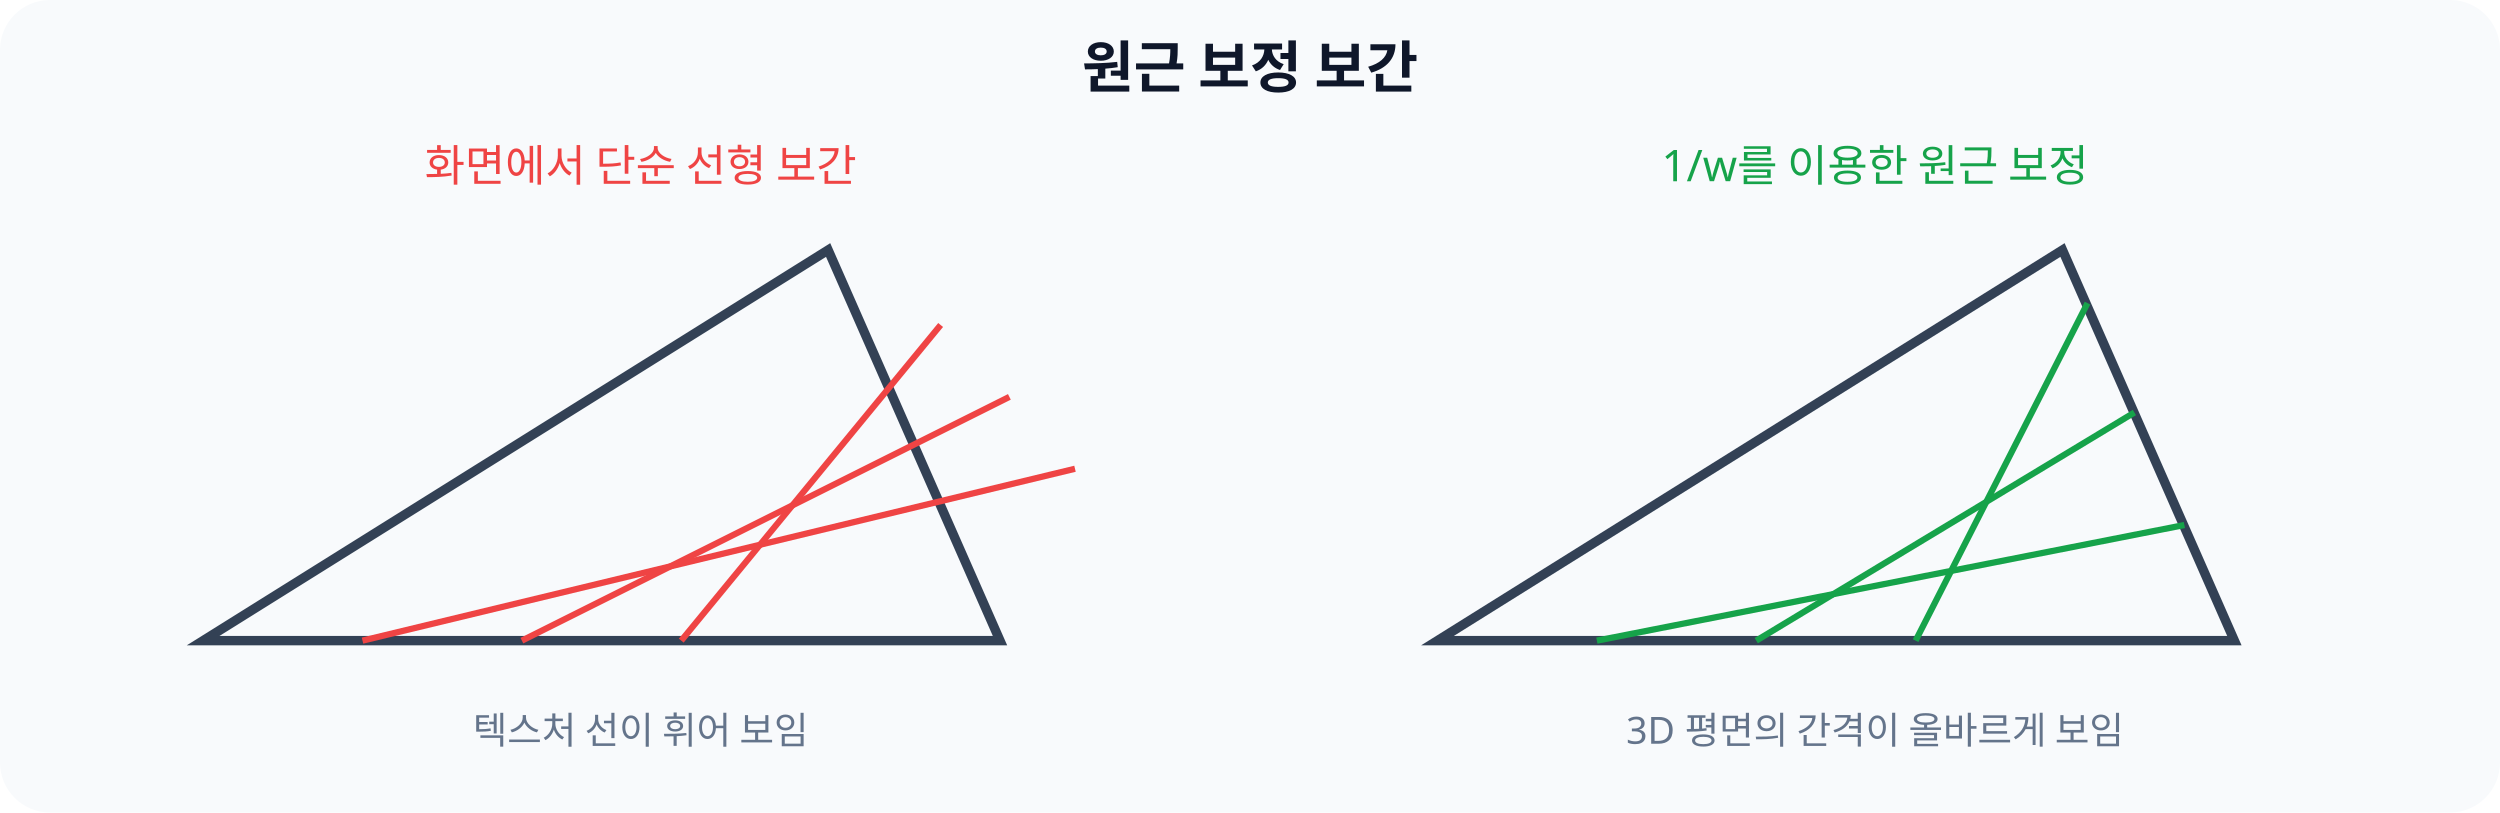
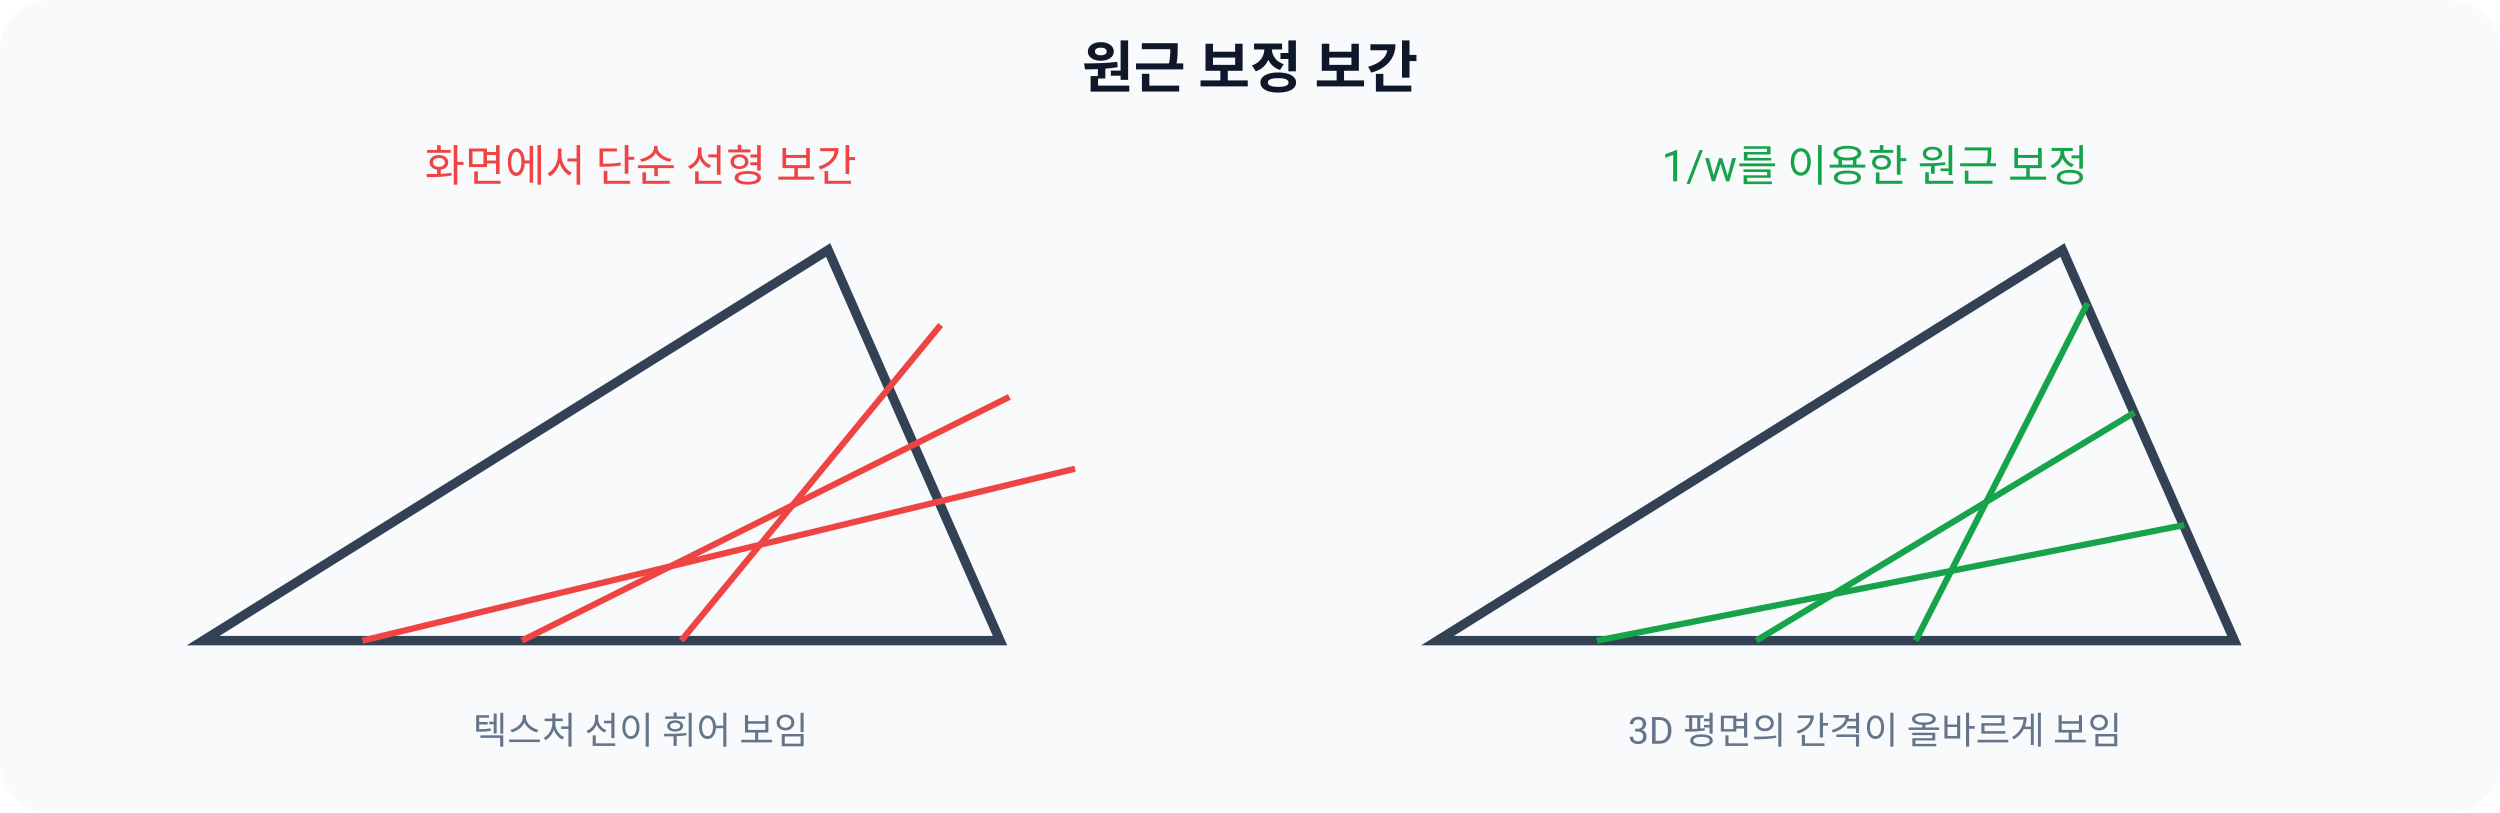
<svg xmlns="http://www.w3.org/2000/svg" viewBox="0 0 800 260">
  <rect width="800" height="260" rx="16" fill="#f8fafc" />
-   <text x="400" y="28" text-anchor="middle" font-family="sans-serif" font-size="18" font-weight="700" fill="#0f172a">원근 보정 보간</text>
-   <g font-family="sans-serif" text-anchor="middle">
+   <text x="400" y="28" text-anchor="middle" font-family="-apple-system, BlinkMacSystemFont, 'Segoe UI', Roboto, 'Apple SD Gothic Neo', 'Malgun Gothic', 'Nanum Gothic', 'Noto Sans KR', sans-serif" font-size="18" font-weight="700" fill="#0f172a">원근 보정 보간</text>
+   <g font-family="-apple-system, BlinkMacSystemFont, 'Segoe UI', Roboto, 'Apple SD Gothic Neo', 'Malgun Gothic', 'Nanum Gothic', 'Noto Sans KR', sans-serif" text-anchor="middle">
    <text x="205" y="58" font-size="14" fill="#ef4444">화면에서 단순 선형 보간</text>
    <text x="600" y="58" font-size="14" fill="#16a34a">1/w를 이용한 원근 보정</text>
    <g stroke="#334155" stroke-width="3" fill="none">
      <path d="M65 205L320 205L265 80Z" />
      <path d="M460 205L715 205L660 80Z" />
    </g>
    <g stroke="#ef4444" stroke-width="2">
      <path d="M116 205L344 150" />
      <path d="M167 205L323 127" />
      <path d="M218 205L301 104" />
    </g>
    <g stroke="#16a34a" stroke-width="2">
      <path d="M511 205L699 168" />
      <path d="M562 205L683 132" />
      <path d="M613 205L668 97" />
    </g>
    <text x="205" y="238" font-size="12" fill="#64748b">텍스처 선이 휘어 보임</text>
    <text x="600" y="238" font-size="12" fill="#64748b">3D 평면의 간격이 올바르게 보임</text>
  </g>
</svg>
